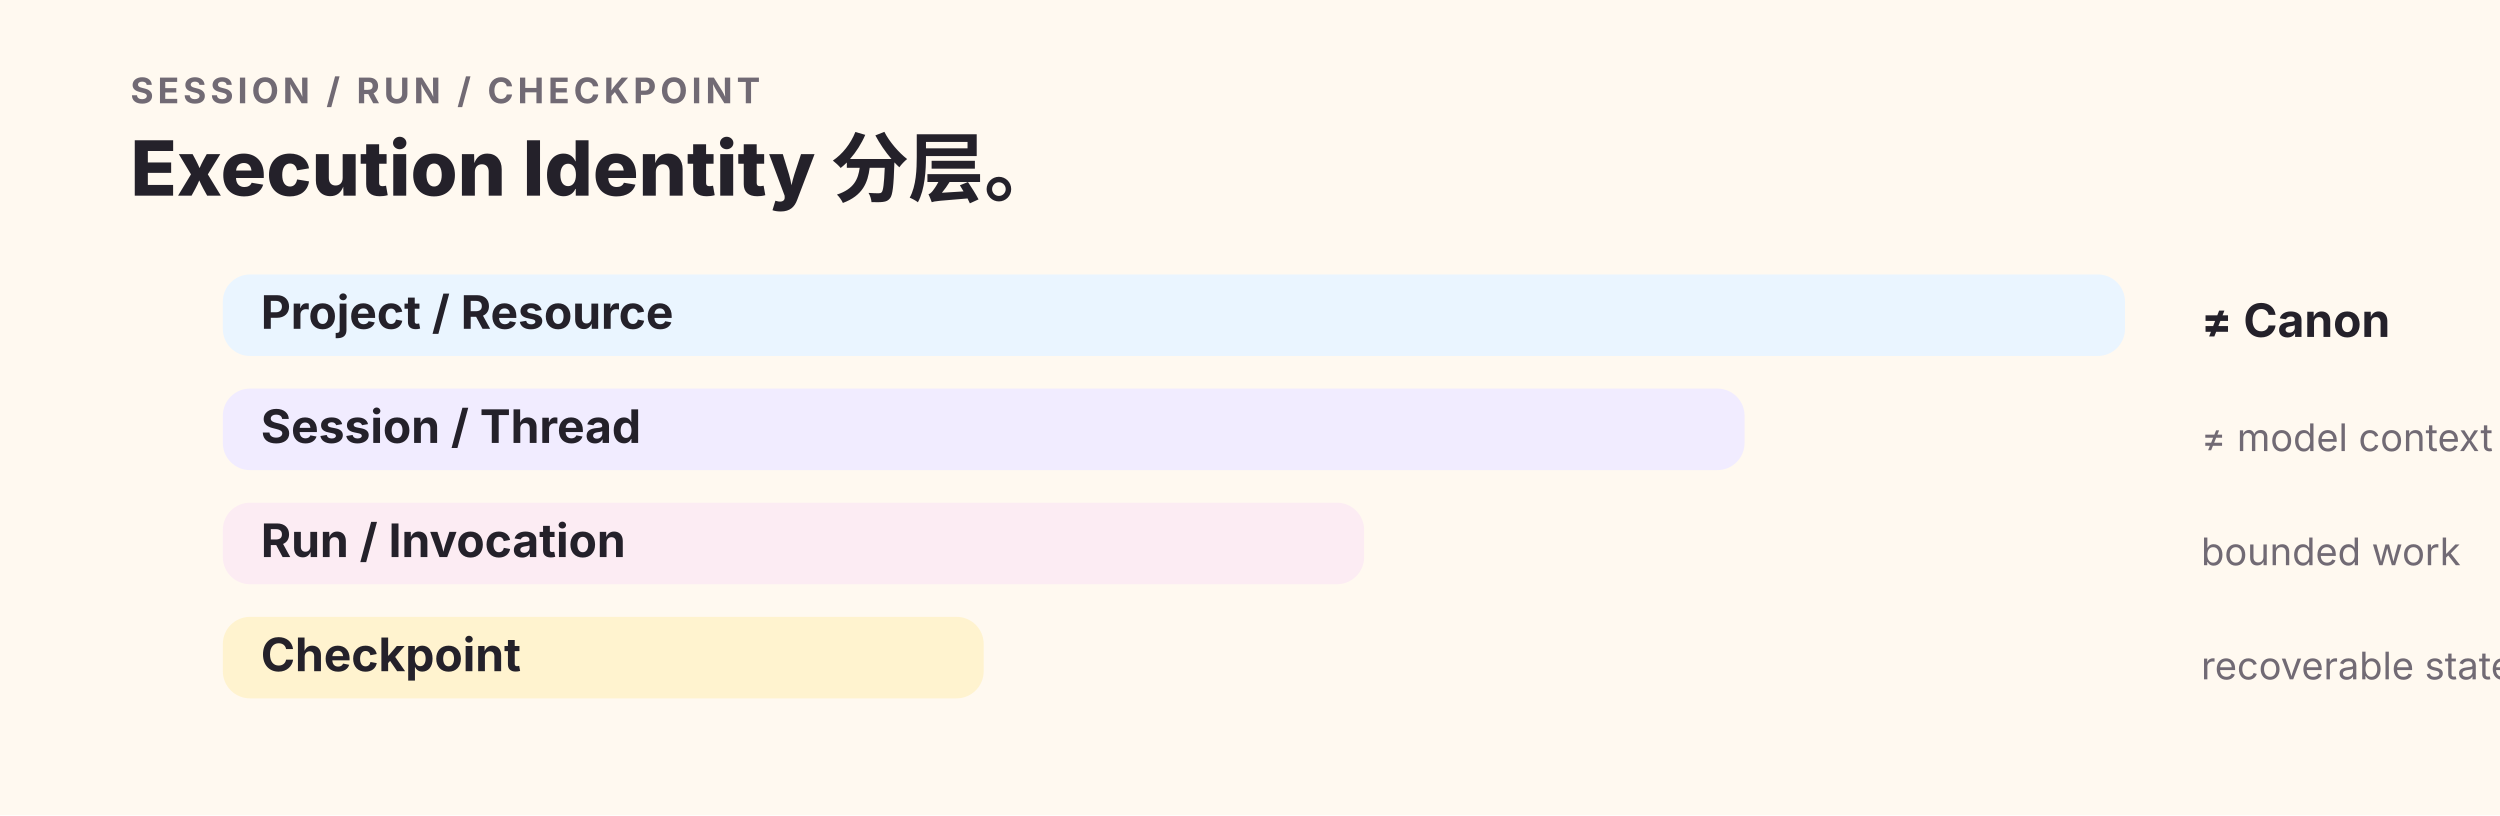
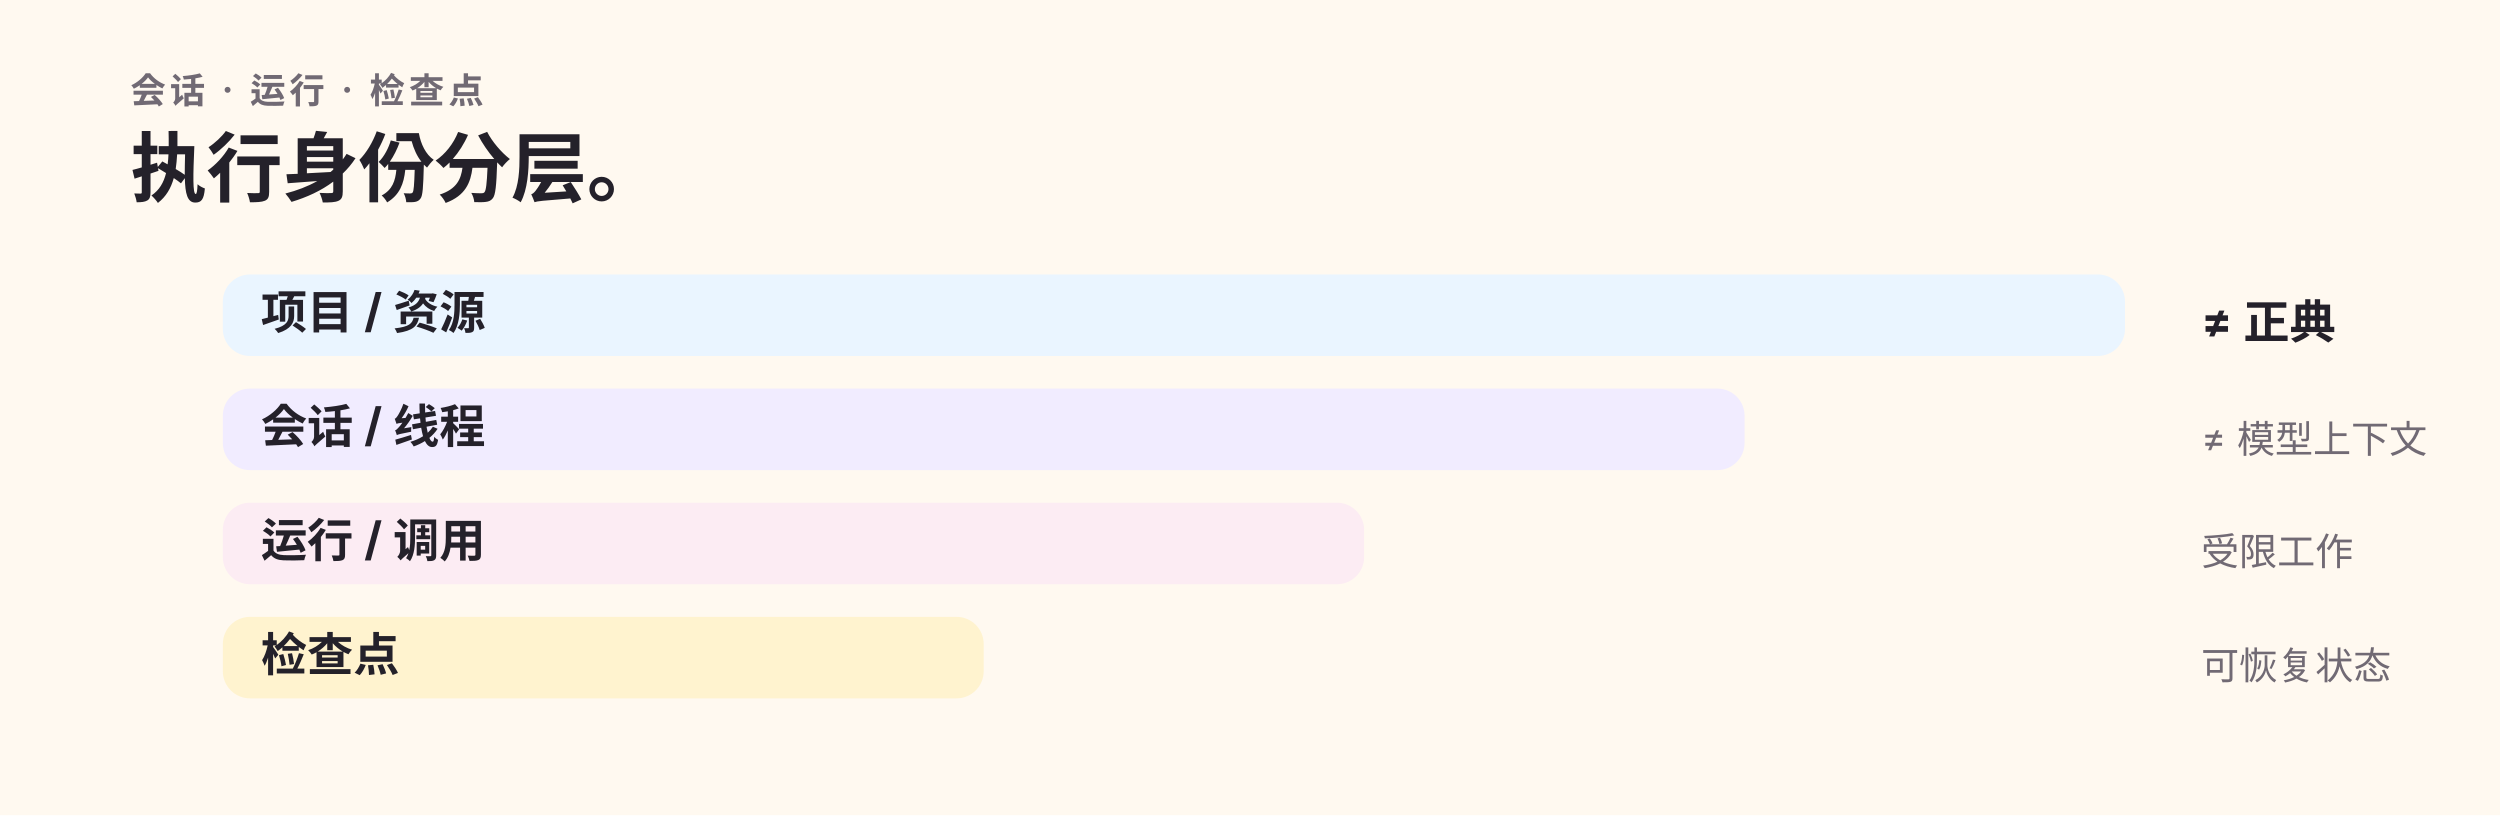
<svg xmlns="http://www.w3.org/2000/svg" viewBox="0 0 920 300" role="img" aria-labelledby="t d">
-   <style>
- text{font-family:system-ui,-apple-system,"Segoe UI",sans-serif;fill:#24212A}
- .eyebrow{font-size:13px;font-weight:700;letter-spacing:1.5px;fill:#716A74}
- .title{font-size:28px;font-weight:760}
- .label{font-size:17px;font-weight:700}
- .body{font-size:14px;fill:#716A74}
- .micro{font-size:12px;fill:#716A74}
- .line{stroke:#D9D1C6;stroke-width:1.5;fill:none;stroke-linecap:round;stroke-linejoin:round}
- .dash{stroke:#716A74;stroke-width:1.3;stroke-dasharray:6 7;fill:none}
- </style>
+   <style>text{font-family:system-ui,-apple-system,"Segoe UI",sans-serif;fill:#24212A}.eyebrow{font-size:13px;font-weight:700;letter-spacing:1.5px;fill:#716A74}.title{font-size:28px;font-weight:760}.label{font-size:17px;font-weight:700}.body{font-size:14px;fill:#716A74}</style>
  <rect width="920" height="300" fill="#FFF9F0" />
-   <text x="48" y="38" class="eyebrow">SESSION / RUN / CHECKPOINT</text>
-   <text x="48" y="72" class="title">Execution Identity 分层。</text>
+   <text x="48" y="38" class="eyebrow">会话 · 运行 · 检查点</text>
+   <text x="48" y="72" class="title">执行身份分层。</text>
  <rect x="82" y="101" width="700" height="30" rx="10" fill="#EAF5FF" />
-   <text x="96" y="121" class="label">Project / Resource</text>
+   <text x="96" y="121" class="label">项目 / 资源</text>
  <rect x="82" y="143" width="560" height="30" rx="10" fill="#F1ECFF" />
-   <text x="96" y="163" class="label">Session / Thread</text>
+   <text x="96" y="163" class="label">会话 / 线程</text>
  <rect x="82" y="185" width="420" height="30" rx="10" fill="#FCECF3" />
-   <text x="96" y="205" class="label">Run / Invocation</text>
+   <text x="96" y="205" class="label">运行 / 调用</text>
  <rect x="82" y="227" width="280" height="30" rx="10" fill="#FFF3CF" />
-   <text x="96" y="247" class="label">Checkpoint</text>
-   <text x="810" y="124" class="label">≠ Canon</text>
-   <text x="810" y="166" class="body">≠ model context</text>
-   <text x="810" y="208" class="body">bounded work</text>
-   <text x="810" y="250" class="body">recoverable state</text>
+   <text x="96" y="247" class="label">检查点</text>
+   <text x="810" y="124" class="label">≠ 正典</text>
+   <text x="810" y="166" class="body">≠ 模型上下文</text>
+   <text x="810" y="208" class="body">受限工作</text>
+   <text x="810" y="250" class="body">可恢复状态</text>
</svg>
